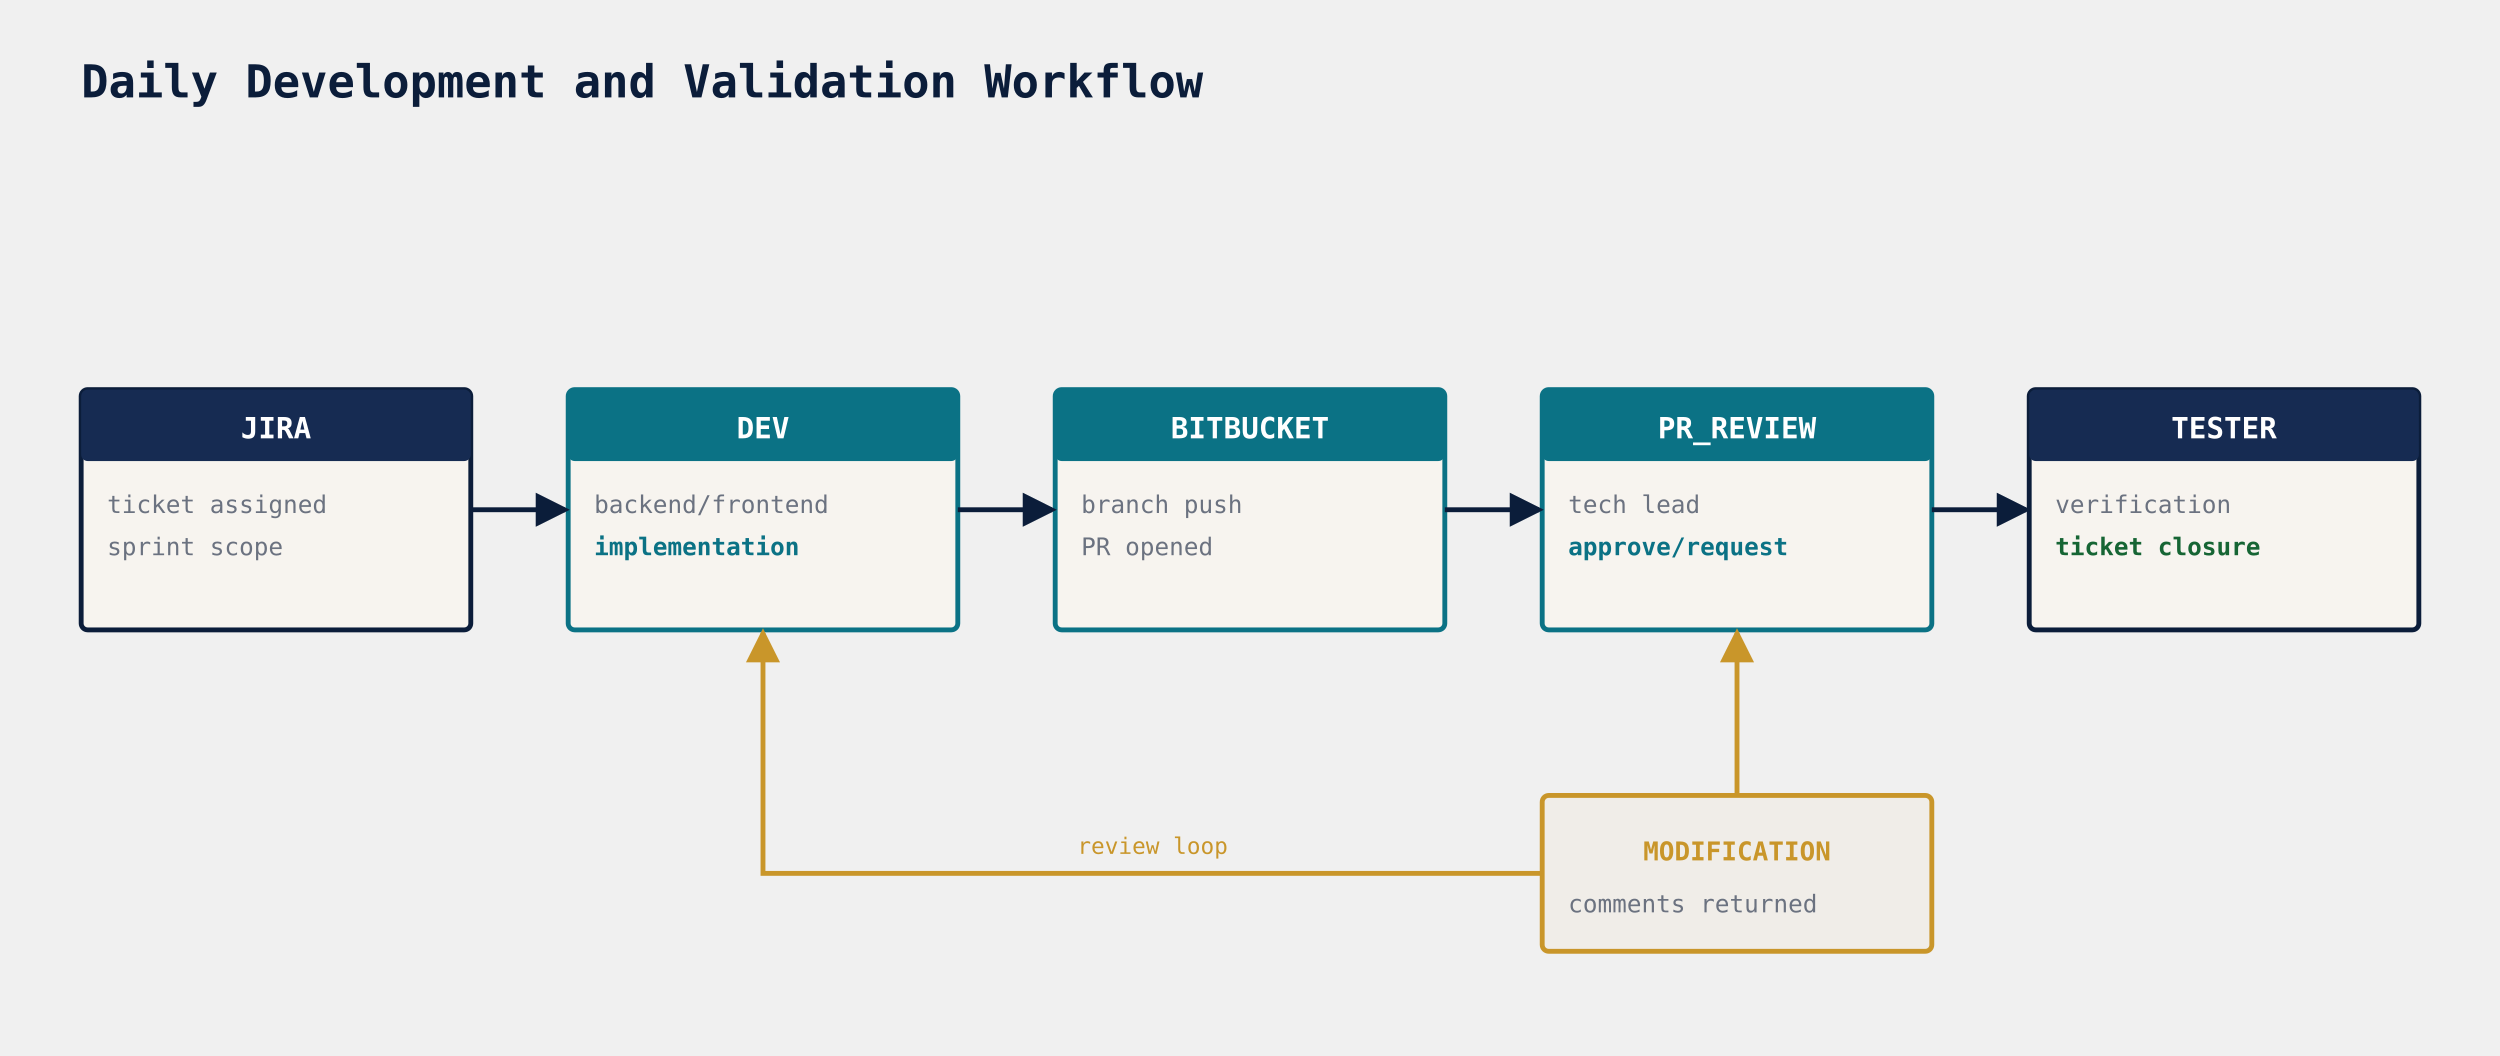
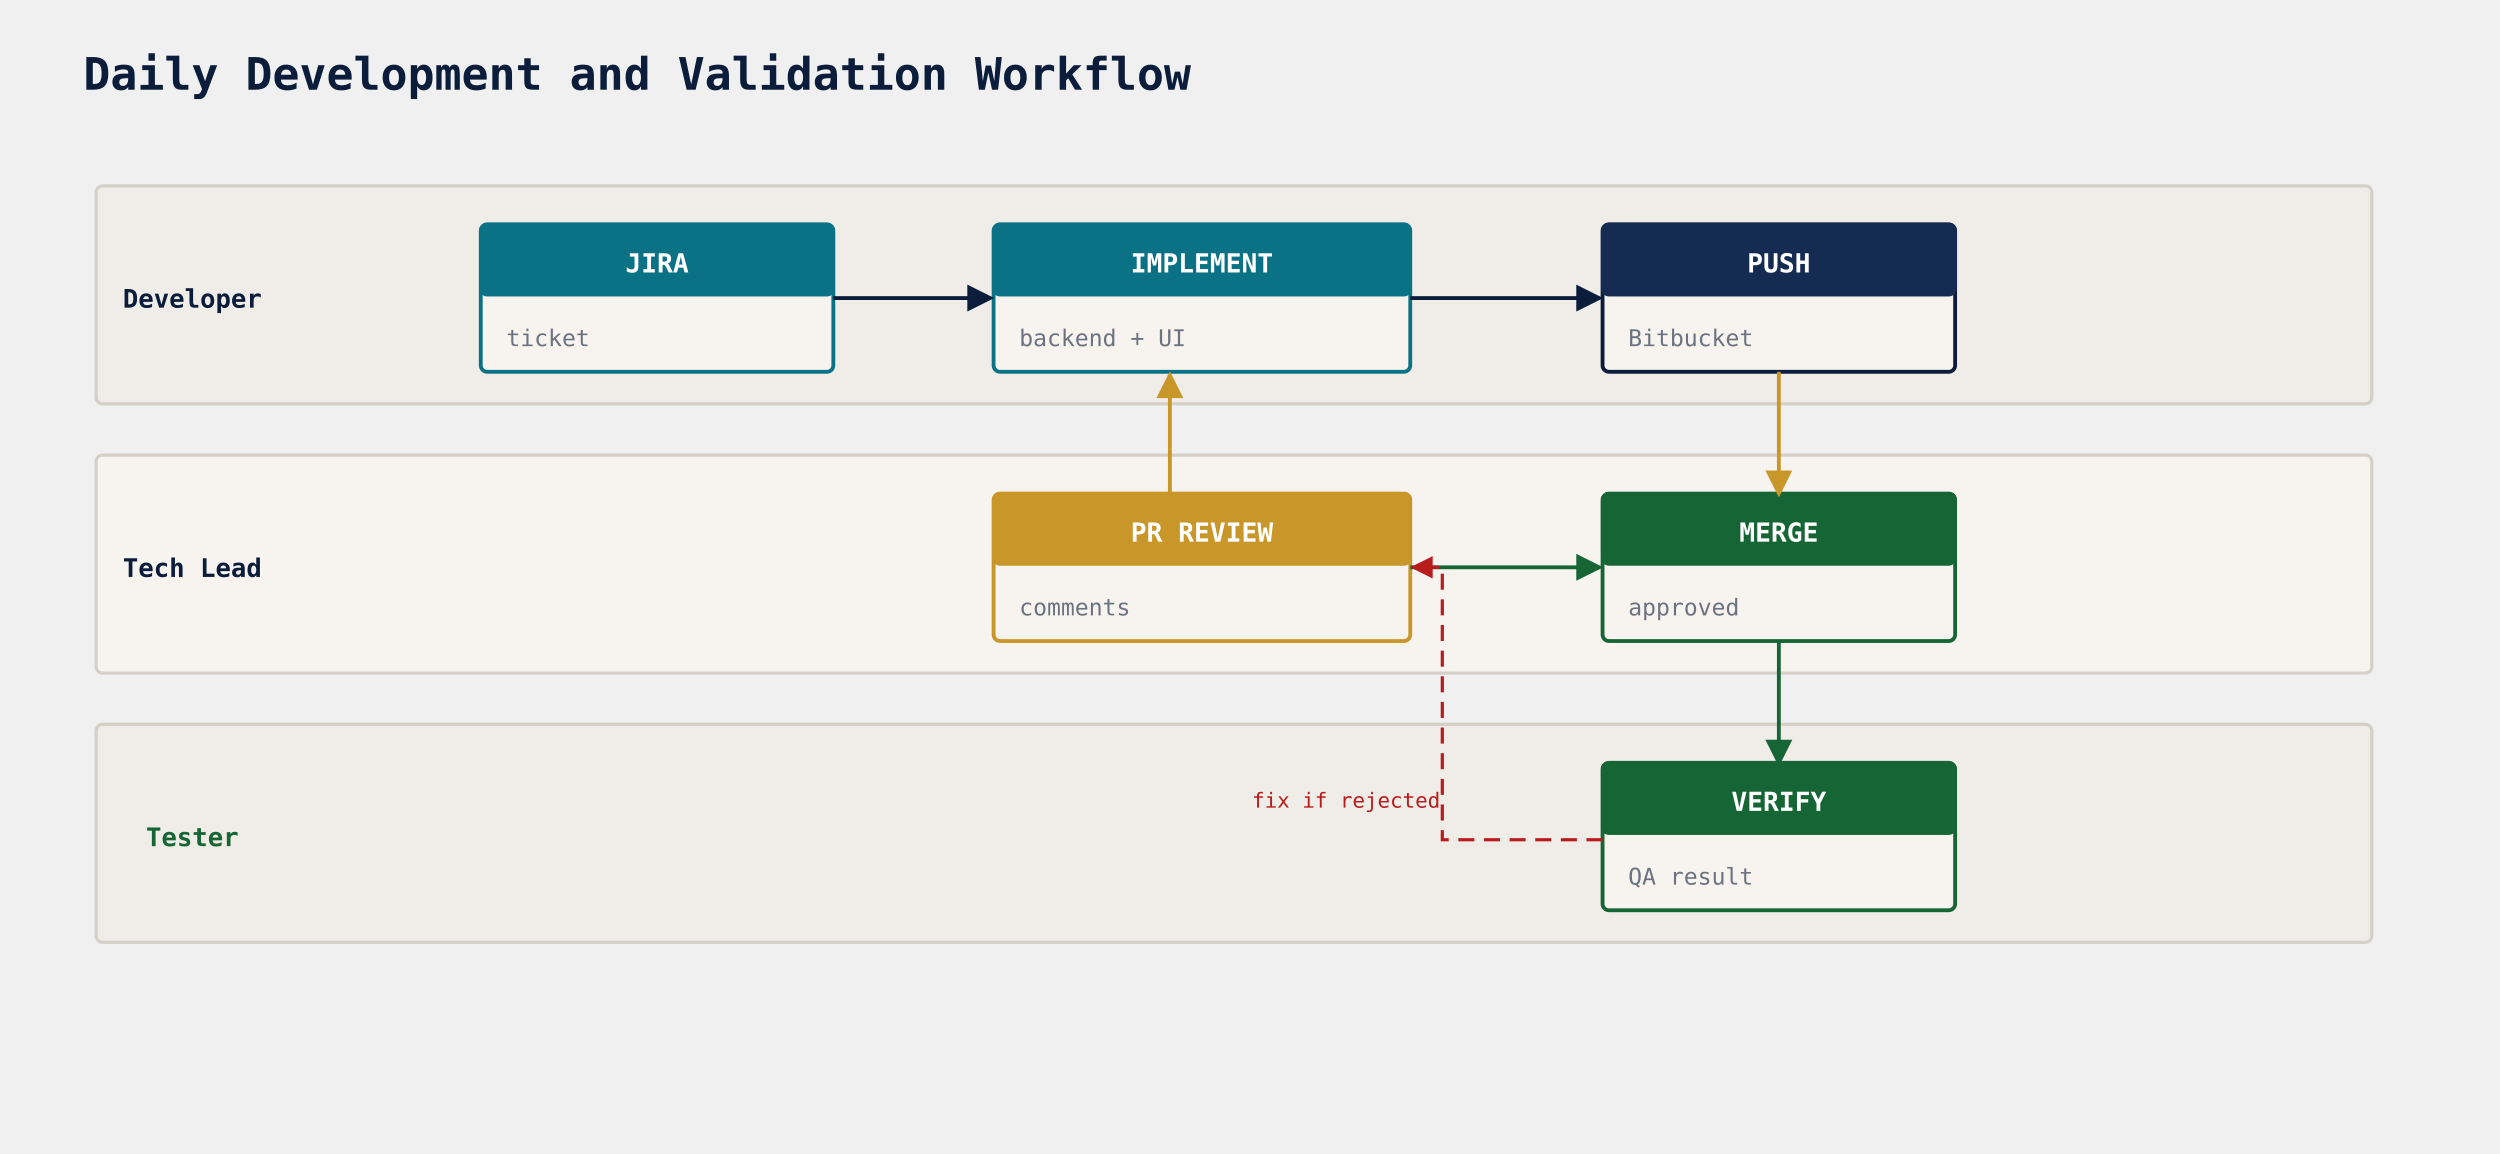
- <svg xmlns="http://www.w3.org/2000/svg" viewBox="0 0 770 325" style="width:100%; height:auto;">
+ <svg xmlns="http://www.w3.org/2000/svg" viewBox="0 0 780 360" style="width:100%; height:auto;">
  <defs>
    <marker id="arrow_navy" markerWidth="7" markerHeight="7" refX="6" refY="3.5" orient="auto">
      <path d="M0,0 L7,3.5 L0,7 Z" fill="#0B1D3A" />
    </marker>
-     <marker id="arrow_gray" markerWidth="7" markerHeight="7" refX="6" refY="3.5" orient="auto">
-       <path d="M0,0 L7,3.5 L0,7 Z" fill="#6B7280" />
+     <marker id="arrow_teal" markerWidth="7" markerHeight="7" refX="6" refY="3.5" orient="auto">
+       <path d="M0,0 L7,3.5 L0,7 Z" fill="#0B7285" />
+     </marker>
+     <marker id="arrow_gold" markerWidth="7" markerHeight="7" refX="6" refY="3.5" orient="auto">
+       <path d="M0,0 L7,3.5 L0,7 Z" fill="#C9962A" />
    </marker>
    <marker id="arrow_green" markerWidth="7" markerHeight="7" refX="6" refY="3.5" orient="auto">
      <path d="M0,0 L7,3.5 L0,7 Z" fill="#166534" />
    </marker>
-     <marker id="arrow_gold" markerWidth="7" markerHeight="7" refX="6" refY="3.5" orient="auto">
-       <path d="M0,0 L7,3.5 L0,7 Z" fill="#C9962A" />
+     <marker id="arrow_red" markerWidth="7" markerHeight="7" refX="6" refY="3.5" orient="auto">
+       <path d="M0,0 L7,3.5 L0,7 Z" fill="#B91C1C" />
+     </marker>
+     <marker id="arrow_gray" markerWidth="7" markerHeight="7" refX="6" refY="3.5" orient="auto">
+       <path d="M0,0 L7,3.5 L0,7 Z" fill="#6B7280" />
    </marker>
  </defs>
-   <text x="25" y="30" font-family="JetBrains Mono, monospace" font-size="14" fill="#0B1D3A" font-weight="700">Daily Development and Validation Workflow</text>
-   <rect x="25" y="120" width="120" height="74" rx="2" fill="#F7F4EF" stroke="#0B1D3A" stroke-width="1.5" />
-   <rect x="25" y="120" width="120" height="22" rx="2" fill="#162B52" />
-   <text x="85.0" y="135" text-anchor="middle" font-family="JetBrains Mono, monospace" font-size="9" fill="white" font-weight="600">JIRA</text>
-   <text x="33" y="158" font-family="JetBrains Mono, monospace" font-size="7.5" fill="#6B7280" font-weight="400">ticket assigned</text>
-   <text x="33" y="171" font-family="JetBrains Mono, monospace" font-size="7.5" fill="#6B7280" font-weight="400">sprint scope</text>
-   <rect x="175" y="120" width="120" height="74" rx="2" fill="#F7F4EF" stroke="#0B7285" stroke-width="1.5" />
-   <rect x="175" y="120" width="120" height="22" rx="2" fill="#0B7285" />
-   <text x="235.0" y="135" text-anchor="middle" font-family="JetBrains Mono, monospace" font-size="9" fill="white" font-weight="600">DEV</text>
-   <text x="183" y="158" font-family="JetBrains Mono, monospace" font-size="7.5" fill="#6B7280" font-weight="400">backend/frontend</text>
-   <text x="183" y="171" font-family="JetBrains Mono, monospace" font-size="7.5" fill="#0B7285" font-weight="600">implementation</text>
-   <rect x="325" y="120" width="120" height="74" rx="2" fill="#F7F4EF" stroke="#0B7285" stroke-width="1.5" />
-   <rect x="325" y="120" width="120" height="22" rx="2" fill="#0B7285" />
-   <text x="385.0" y="135" text-anchor="middle" font-family="JetBrains Mono, monospace" font-size="9" fill="white" font-weight="600">BITBUCKET</text>
-   <text x="333" y="158" font-family="JetBrains Mono, monospace" font-size="7.5" fill="#6B7280" font-weight="400">branch push</text>
-   <text x="333" y="171" font-family="JetBrains Mono, monospace" font-size="7.5" fill="#6B7280" font-weight="400">PR opened</text>
-   <rect x="475" y="120" width="120" height="74" rx="2" fill="#F7F4EF" stroke="#0B7285" stroke-width="1.5" />
-   <rect x="475" y="120" width="120" height="22" rx="2" fill="#0B7285" />
-   <text x="535.0" y="135" text-anchor="middle" font-family="JetBrains Mono, monospace" font-size="9" fill="white" font-weight="600">PR_REVIEW</text>
-   <text x="483" y="158" font-family="JetBrains Mono, monospace" font-size="7.5" fill="#6B7280" font-weight="400">tech lead</text>
-   <text x="483" y="171" font-family="JetBrains Mono, monospace" font-size="7.5" fill="#0B7285" font-weight="600">approve/request</text>
-   <rect x="625" y="120" width="120" height="74" rx="2" fill="#F7F4EF" stroke="#0B1D3A" stroke-width="1.5" />
-   <rect x="625" y="120" width="120" height="22" rx="2" fill="#162B52" />
-   <text x="685.0" y="135" text-anchor="middle" font-family="JetBrains Mono, monospace" font-size="9" fill="white" font-weight="600">TESTER</text>
-   <text x="633" y="158" font-family="JetBrains Mono, monospace" font-size="7.5" fill="#6B7280" font-weight="400">verification</text>
-   <text x="633" y="171" font-family="JetBrains Mono, monospace" font-size="7.5" fill="#166534" font-weight="600">ticket closure</text>
-   <line x1="145" y1="157" x2="174" y2="157" stroke="#0B1D3A" stroke-width="1.5" marker-end="url(#arrow_navy)" />
-   <line x1="295" y1="157" x2="324" y2="157" stroke="#0B1D3A" stroke-width="1.5" marker-end="url(#arrow_navy)" />
-   <line x1="445" y1="157" x2="474" y2="157" stroke="#0B1D3A" stroke-width="1.5" marker-end="url(#arrow_navy)" />
-   <line x1="595" y1="157" x2="624" y2="157" stroke="#0B1D3A" stroke-width="1.5" marker-end="url(#arrow_navy)" />
-   <rect x="475" y="245" width="120" height="48" rx="2" fill="#F0EDE8" stroke="#C9962A" stroke-width="1.5" />
-   <text x="535" y="265" text-anchor="middle" font-family="JetBrains Mono, monospace" font-size="8" fill="#C9962A" font-weight="600">MODIFICATION</text>
-   <text x="483" y="281" font-family="JetBrains Mono, monospace" font-size="7.5" fill="#6B7280">comments returned</text>
-   <path d="M 535,245 L 535,195" fill="none" stroke="#C9962A" stroke-width="1.5" marker-end="url(#arrow_gold)" />
-   <path d="M 475,269 L 235,269 L 235,195" fill="none" stroke="#C9962A" stroke-width="1.5" marker-end="url(#arrow_gold)" />
-   <text x="355" y="263" text-anchor="middle" font-family="JetBrains Mono, monospace" font-size="7" fill="#C9962A">review loop</text>
+   <text x="26" y="28" text-anchor="start" font-family="JetBrains Mono, monospace" font-size="14" fill="#0B1D3A" font-weight="700">Daily Development and Validation Workflow</text>
+   <rect x="30" y="58" width="710" height="68" rx="2" fill="#F0EDE8" stroke="#D4D0C8" stroke-width="1" />
+   <text x="60" y="96" text-anchor="middle" font-family="JetBrains Mono, monospace" font-size="8" fill="#0B1D3A" font-weight="700">Developer</text>
+   <rect x="30" y="142" width="710" height="68" rx="2" fill="#F7F4EF" stroke="#D4D0C8" stroke-width="1" />
+   <text x="60" y="180" text-anchor="middle" font-family="JetBrains Mono, monospace" font-size="8" fill="#0B1D3A" font-weight="700">Tech Lead</text>
+   <rect x="30" y="226" width="710" height="68" rx="2" fill="#F0EDE8" stroke="#D4D0C8" stroke-width="1" />
+   <text x="60" y="264" text-anchor="middle" font-family="JetBrains Mono, monospace" font-size="8" fill="#166534" font-weight="700">Tester</text>
+   <rect x="150" y="70" width="110" height="46" rx="2" fill="#F7F4EF" stroke="#0B7285" stroke-width="1.2" />
+   <rect x="150" y="70" width="110" height="22" rx="2" fill="#0B7285" stroke="#0B7285" stroke-width="1.0" />
+   <text x="205.0" y="85" text-anchor="middle" font-family="JetBrains Mono, monospace" font-size="8.2" fill="#FFFFFF" font-weight="700">JIRA</text>
+   <text x="158" y="108" text-anchor="start" font-family="JetBrains Mono, monospace" font-size="7.2" fill="#6B7280" font-weight="400">ticket</text>
+   <rect x="310" y="70" width="130" height="46" rx="2" fill="#F7F4EF" stroke="#0B7285" stroke-width="1.2" />
+   <rect x="310" y="70" width="130" height="22" rx="2" fill="#0B7285" stroke="#0B7285" stroke-width="1.0" />
+   <text x="375.0" y="85" text-anchor="middle" font-family="JetBrains Mono, monospace" font-size="8.2" fill="#FFFFFF" font-weight="700">IMPLEMENT</text>
+   <text x="318" y="108" text-anchor="start" font-family="JetBrains Mono, monospace" font-size="7.2" fill="#6B7280" font-weight="400">backend + UI</text>
+   <rect x="500" y="70" width="110" height="46" rx="2" fill="#F7F4EF" stroke="#0B1D3A" stroke-width="1.2" />
+   <rect x="500" y="70" width="110" height="22" rx="2" fill="#162B52" stroke="#162B52" stroke-width="1.0" />
+   <text x="555.0" y="85" text-anchor="middle" font-family="JetBrains Mono, monospace" font-size="8.2" fill="#FFFFFF" font-weight="700">PUSH</text>
+   <text x="508" y="108" text-anchor="start" font-family="JetBrains Mono, monospace" font-size="7.2" fill="#6B7280" font-weight="400">Bitbucket</text>
+   <rect x="310" y="154" width="130" height="46" rx="2" fill="#F7F4EF" stroke="#C9962A" stroke-width="1.2" />
+   <rect x="310" y="154" width="130" height="22" rx="2" fill="#C9962A" stroke="#C9962A" stroke-width="1.0" />
+   <text x="375.0" y="169" text-anchor="middle" font-family="JetBrains Mono, monospace" font-size="8.2" fill="#FFFFFF" font-weight="700">PR REVIEW</text>
+   <text x="318" y="192" text-anchor="start" font-family="JetBrains Mono, monospace" font-size="7.2" fill="#6B7280" font-weight="400">comments</text>
+   <rect x="500" y="154" width="110" height="46" rx="2" fill="#F7F4EF" stroke="#166534" stroke-width="1.2" />
+   <rect x="500" y="154" width="110" height="22" rx="2" fill="#166534" stroke="#166534" stroke-width="1.0" />
+   <text x="555.0" y="169" text-anchor="middle" font-family="JetBrains Mono, monospace" font-size="8.2" fill="#FFFFFF" font-weight="700">MERGE</text>
+   <text x="508" y="192" text-anchor="start" font-family="JetBrains Mono, monospace" font-size="7.2" fill="#6B7280" font-weight="400">approved</text>
+   <rect x="500" y="238" width="110" height="46" rx="2" fill="#F7F4EF" stroke="#166534" stroke-width="1.2" />
+   <rect x="500" y="238" width="110" height="22" rx="2" fill="#166534" stroke="#166534" stroke-width="1.0" />
+   <text x="555.0" y="253" text-anchor="middle" font-family="JetBrains Mono, monospace" font-size="8.2" fill="#FFFFFF" font-weight="700">VERIFY</text>
+   <text x="508" y="276" text-anchor="start" font-family="JetBrains Mono, monospace" font-size="7.2" fill="#6B7280" font-weight="400">QA result</text>
+   <line x1="260" y1="93" x2="309" y2="93" stroke="#0B1D3A" stroke-width="1.2" marker-end="url(#arrow_navy)" />
+   <line x1="440" y1="93" x2="499" y2="93" stroke="#0B1D3A" stroke-width="1.2" marker-end="url(#arrow_navy)" />
+   <path d="M 555,116 L 555,154" fill="none" stroke="#C9962A" stroke-width="1.2" marker-end="url(#arrow_gold)" />
+   <line x1="440" y1="177" x2="499" y2="177" stroke="#166534" stroke-width="1.2" marker-end="url(#arrow_green)" />
+   <path d="M 365,154 L 365,128 L 365,117" fill="none" stroke="#C9962A" stroke-width="1.2" marker-end="url(#arrow_gold)" />
+   <path d="M 555,200 L 555,238" fill="none" stroke="#166534" stroke-width="1.2" marker-end="url(#arrow_green)" />
+   <path d="M 500,262 L 450,262 L 450,177 L 441,177" fill="none" stroke="#B91C1C" stroke-width="1.0" stroke-dasharray="5 3" marker-end="url(#arrow_red)" />
+   <text x="420" y="252" text-anchor="middle" font-family="JetBrains Mono, monospace" font-size="6.5" fill="#B91C1C" font-weight="400">fix if rejected</text>
</svg>
